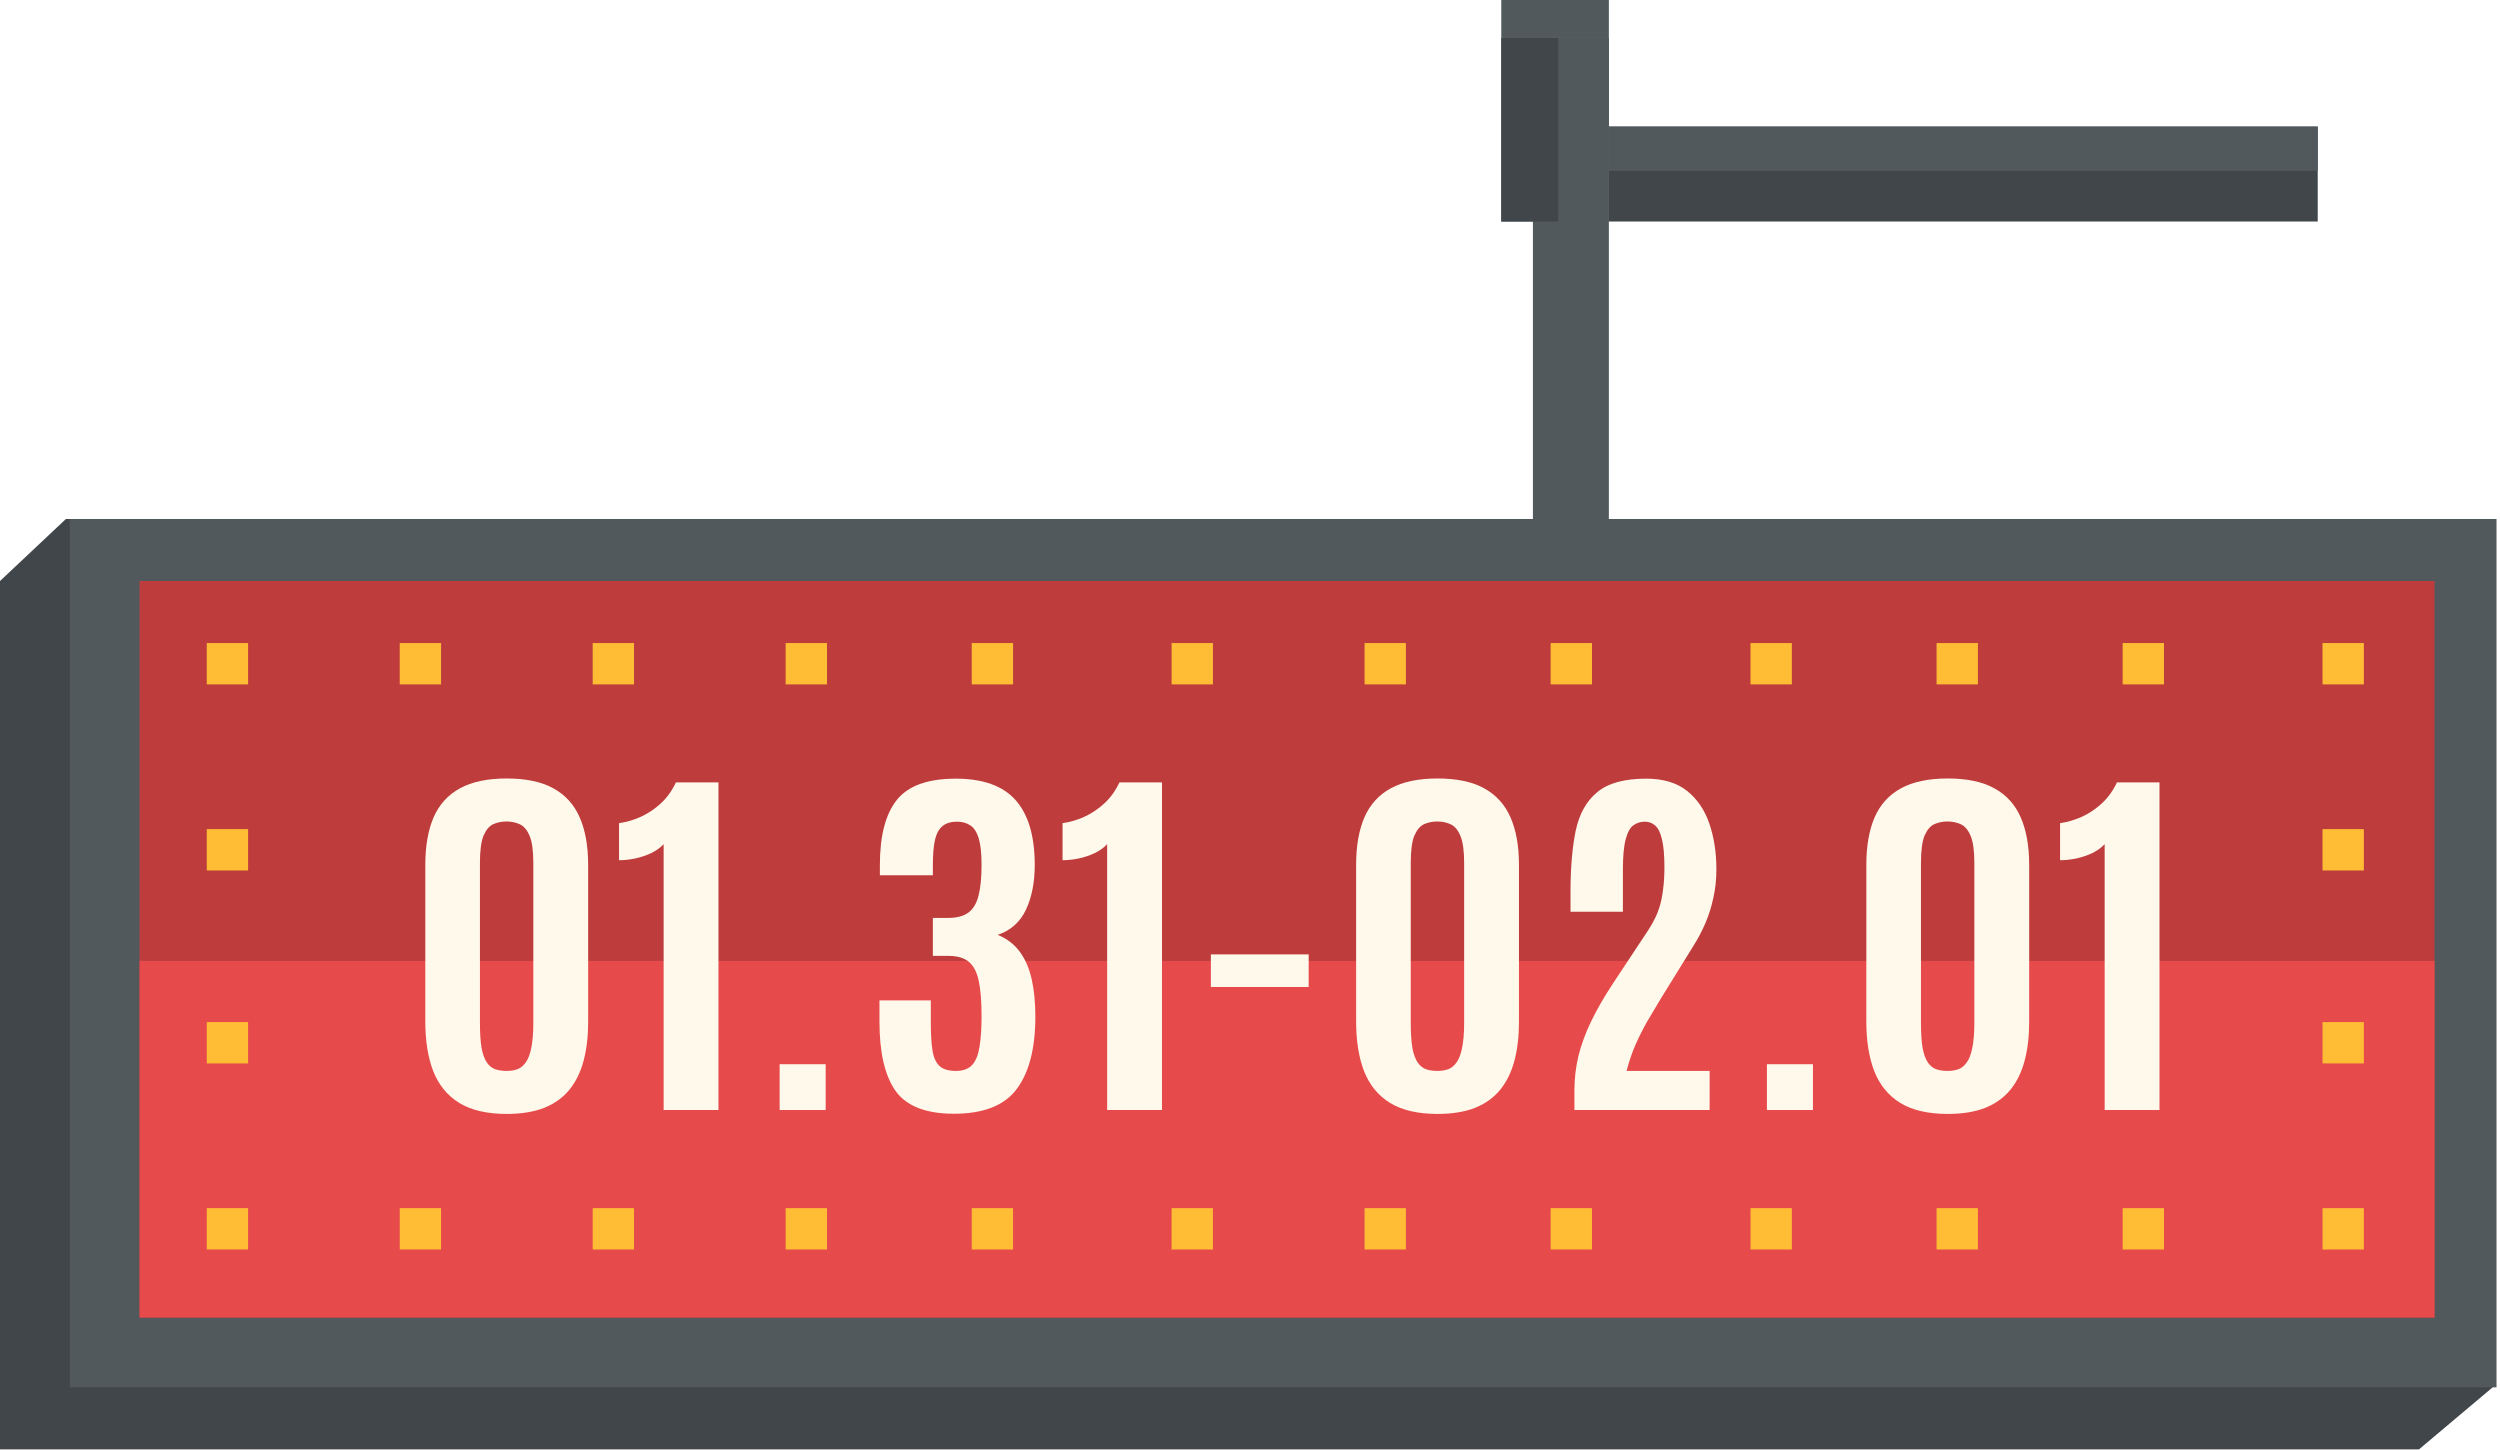
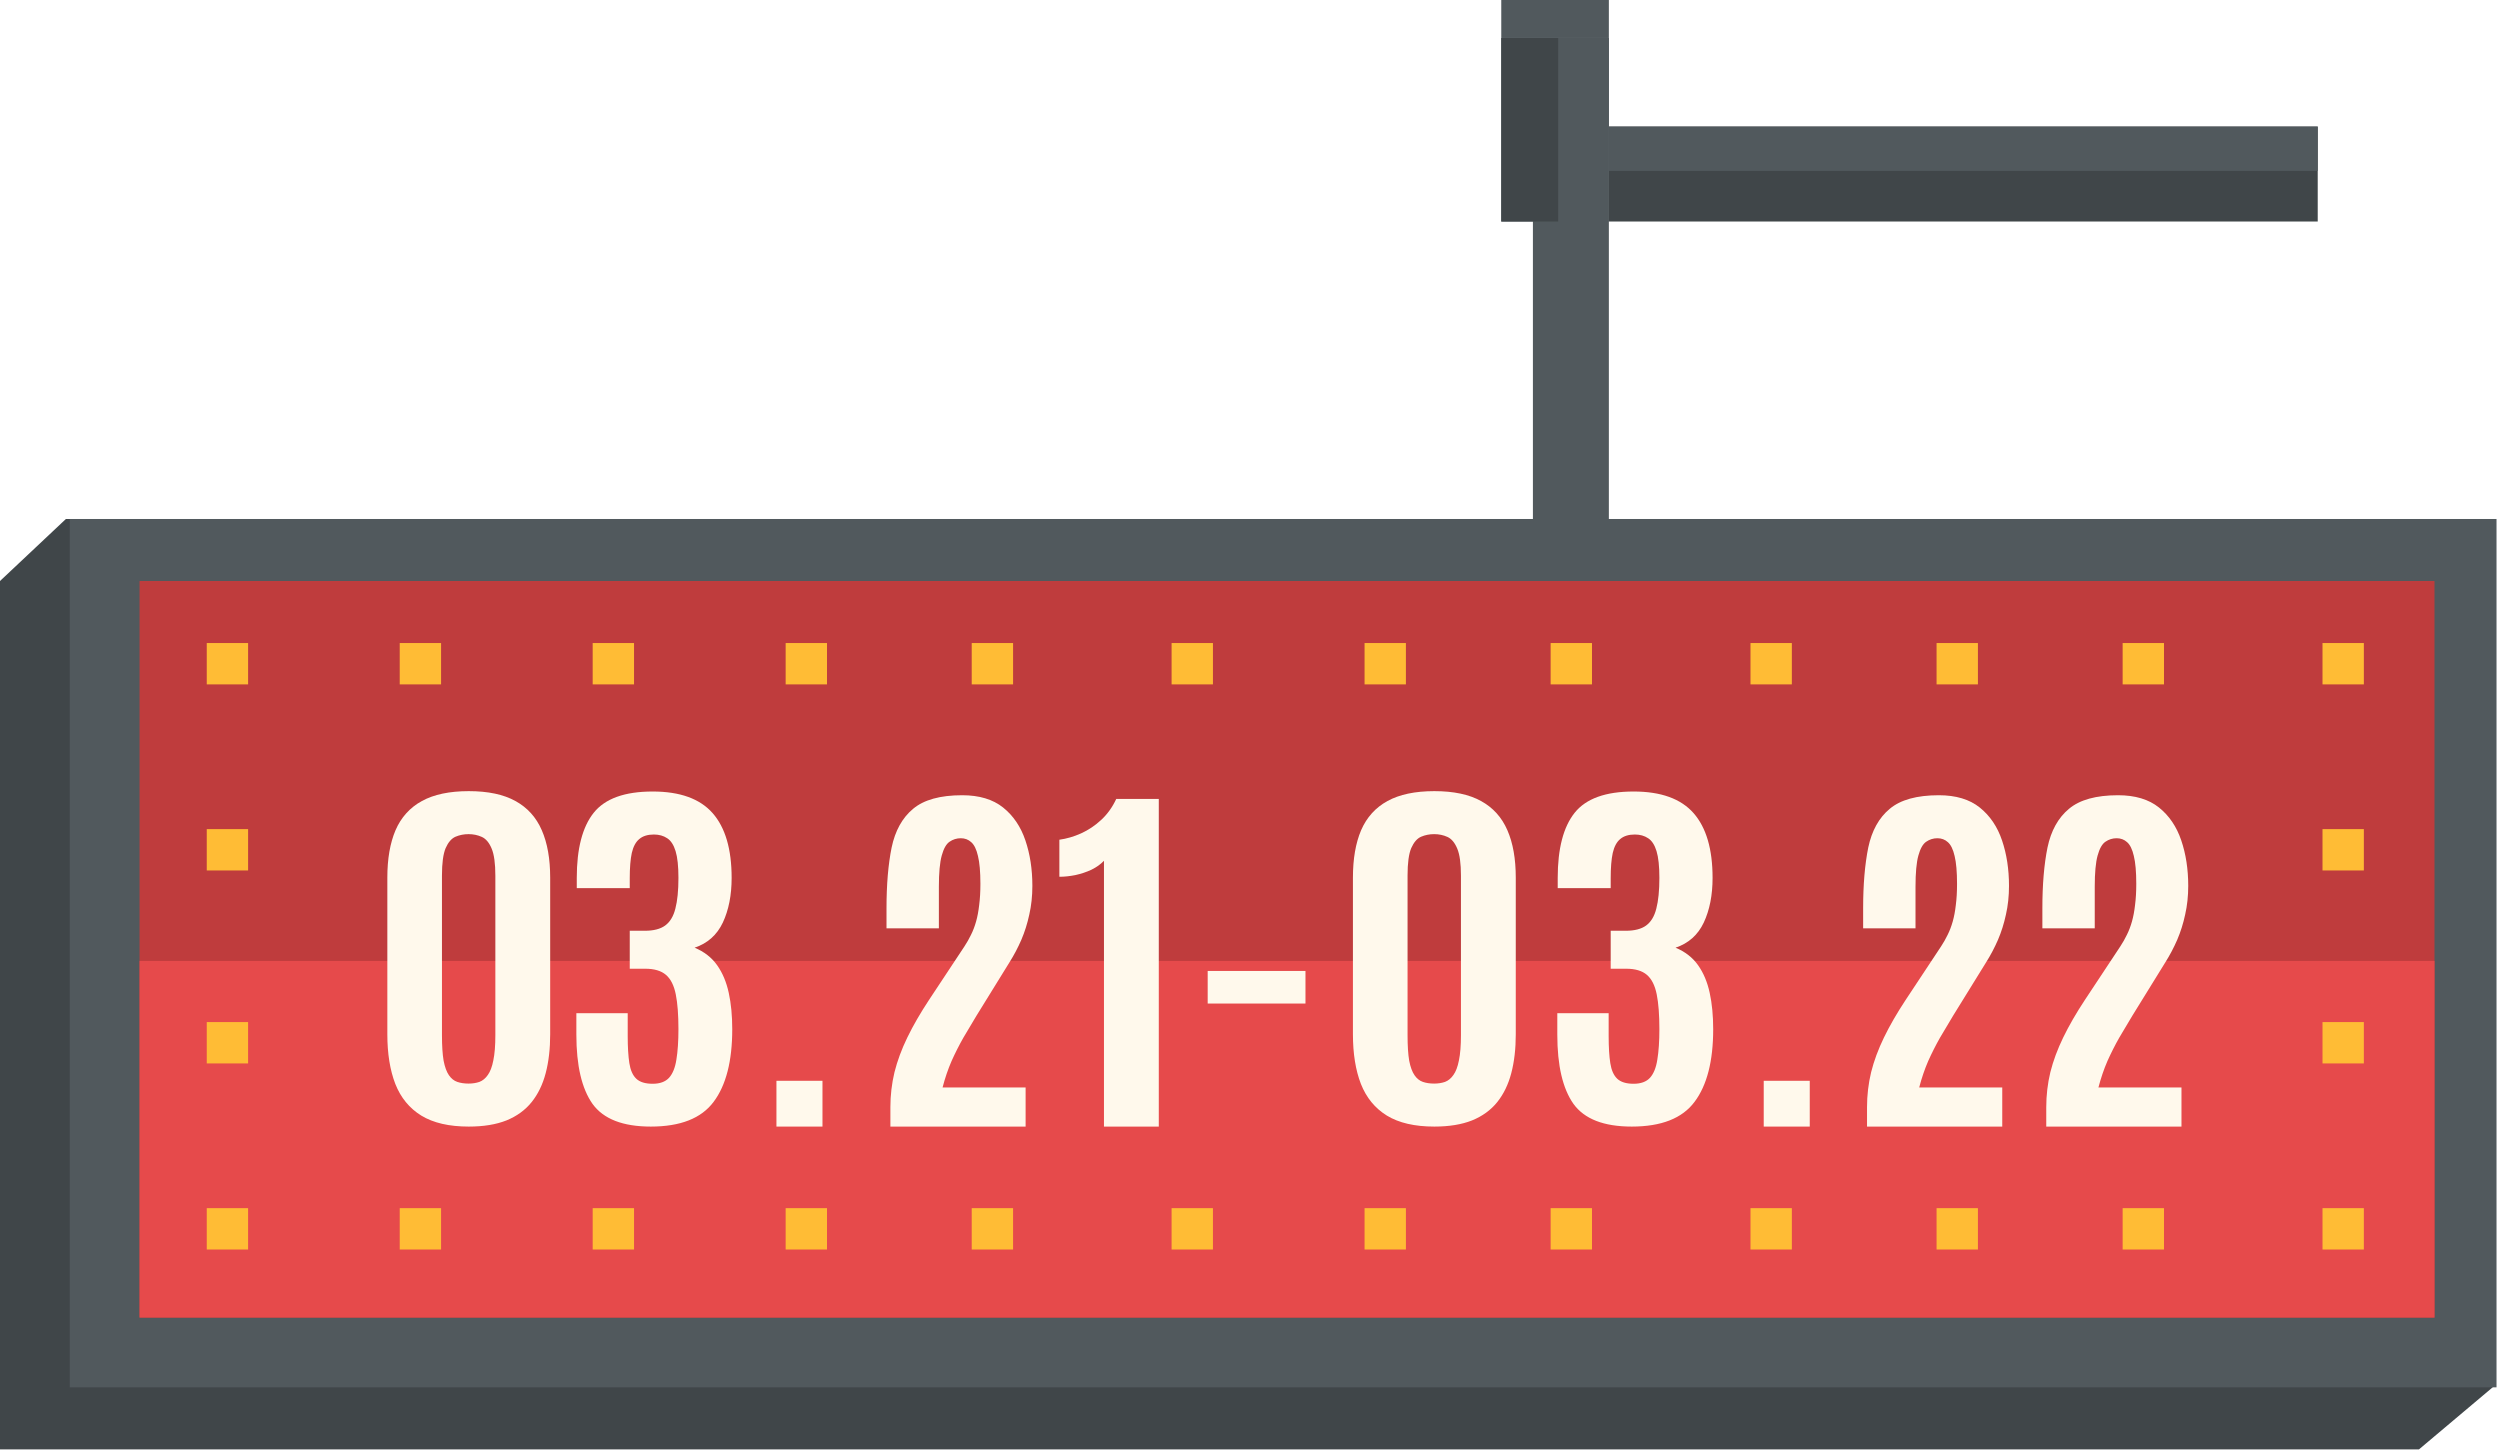
<svg xmlns="http://www.w3.org/2000/svg" width="395" height="229" viewBox="0 0 395 229" fill="none">
  <rect x="242.2" y="6" width="12" height="83" fill="#51595D" />
  <rect x="254.2" y="20" width="112" height="15" fill="#404649" />
  <rect x="254.2" y="20" width="112" height="7" fill="#51595D" />
  <rect x="237.2" y="6" width="17" height="29" fill="#51595D" />
  <rect x="237.2" y="6" width="9" height="29" fill="#404649" />
  <rect width="17" height="6" transform="matrix(1 0 0 -1 237.2 6)" fill="#51595D" />
  <path d="M0 91.8L10.412 82H393.837V219.2L382.2 229H0V91.8Z" fill="#404649" />
  <rect x="11.025" y="82" width="383.425" height="137.2" fill="#51595D" />
  <rect x="22.05" y="91.8" width="362.6" height="116.375" fill="#BF3C3D" />
  <rect x="22.05" y="151.825" width="362.6" height="56.35" fill="#E64A4B" />
  <rect x="32.667" y="101.6" width="6.533" height="6.533" fill="#FFBC35" />
  <rect x="32.667" y="131" width="6.533" height="6.533" fill="#FFBC35" />
  <rect x="32.667" y="161.489" width="6.533" height="6.533" fill="#FFBC35" />
  <rect x="366.956" y="131" width="6.533" height="6.533" fill="#FFBC35" />
  <rect x="366.956" y="161.489" width="6.533" height="6.533" fill="#FFBC35" />
  <rect x="32.667" y="190.889" width="6.533" height="6.533" fill="#FFBC35" />
  <rect x="63.156" y="101.6" width="6.533" height="6.533" fill="#FFBC35" />
  <rect x="93.644" y="101.6" width="6.533" height="6.533" fill="#FFBC35" />
  <rect x="124.133" y="101.6" width="6.533" height="6.533" fill="#FFBC35" />
  <rect x="153.533" y="101.6" width="6.533" height="6.533" fill="#FFBC35" />
  <rect x="185.111" y="101.6" width="6.533" height="6.533" fill="#FFBC35" />
  <rect x="215.6" y="101.6" width="6.533" height="6.533" fill="#FFBC35" />
  <rect x="245" y="101.6" width="6.533" height="6.533" fill="#FFBC35" />
  <rect x="276.578" y="101.6" width="6.533" height="6.533" fill="#FFBC35" />
  <rect x="305.978" y="101.6" width="6.533" height="6.533" fill="#FFBC35" />
  <rect x="335.378" y="101.6" width="6.533" height="6.533" fill="#FFBC35" />
  <rect x="366.956" y="101.6" width="6.533" height="6.533" fill="#FFBC35" />
  <rect x="63.156" y="190.889" width="6.533" height="6.533" fill="#FFBC35" />
  <rect x="93.644" y="190.889" width="6.533" height="6.533" fill="#FFBC35" />
  <rect x="124.133" y="190.889" width="6.533" height="6.533" fill="#FFBC35" />
  <rect x="153.533" y="190.889" width="6.533" height="6.533" fill="#FFBC35" />
  <rect x="185.111" y="190.889" width="6.533" height="6.533" fill="#FFBC35" />
  <rect x="215.6" y="190.889" width="6.533" height="6.533" fill="#FFBC35" />
  <rect x="245" y="190.889" width="6.533" height="6.533" fill="#FFBC35" />
  <rect x="276.578" y="190.889" width="6.533" height="6.533" fill="#FFBC35" />
  <rect x="305.978" y="190.889" width="6.533" height="6.533" fill="#FFBC35" />
  <rect x="335.378" y="190.889" width="6.533" height="6.533" fill="#FFBC35" />
  <rect x="366.956" y="190.889" width="6.533" height="6.533" fill="#FFBC35" />
-   <path d="M80.064 176C76.961 176 74.462 175.422 72.566 174.265C70.691 173.108 69.323 171.441 68.46 169.265C67.62 167.088 67.2 164.471 67.2 161.412V136.676C67.2 133.696 67.631 131.196 68.493 129.176C69.376 127.137 70.766 125.598 72.662 124.559C74.559 123.52 77.026 123 80.064 123C83.103 123 85.559 123.52 87.434 124.559C89.33 125.598 90.72 127.137 91.604 129.176C92.487 131.196 92.929 133.696 92.929 136.676V161.412C92.929 163.706 92.692 165.755 92.218 167.559C91.744 169.363 91 170.892 89.987 172.147C88.975 173.402 87.65 174.363 86.012 175.029C84.374 175.676 82.392 176 80.064 176ZM80.032 169.206C80.657 169.206 81.228 169.118 81.745 168.941C82.262 168.745 82.704 168.382 83.07 167.853C83.458 167.324 83.749 166.559 83.943 165.559C84.159 164.539 84.266 163.206 84.266 161.559V136.353C84.266 134.431 84.072 133.01 83.685 132.088C83.297 131.147 82.779 130.529 82.133 130.235C81.487 129.941 80.786 129.794 80.032 129.794C79.299 129.794 78.61 129.931 77.963 130.206C77.338 130.48 76.821 131.078 76.412 132C76.024 132.922 75.83 134.363 75.83 136.324V161.559C75.83 163.225 75.916 164.569 76.089 165.588C76.283 166.588 76.563 167.353 76.929 167.882C77.295 168.412 77.737 168.765 78.254 168.941C78.772 169.118 79.364 169.206 80.032 169.206Z" fill="#FFF9EC" />
-   <path d="M104.856 175.382V133.382C104.339 133.931 103.682 134.402 102.884 134.794C102.087 135.167 101.236 135.451 100.331 135.647C99.447 135.824 98.607 135.912 97.81 135.912V130.059C98.952 129.902 100.094 129.569 101.236 129.059C102.399 128.529 103.466 127.814 104.436 126.912C105.405 126.01 106.192 124.912 106.795 123.618H113.518V175.382H104.856Z" fill="#FFF9EC" />
-   <path d="M123.183 175.382V168.147H130.456V175.382H123.183Z" fill="#FFF9EC" />
-   <path d="M150.722 175.971C146.305 175.971 143.234 174.775 141.51 172.382C139.808 169.971 138.956 166.324 138.956 161.441V158.059H147.069V161.647C147.069 163.392 147.156 164.824 147.328 165.941C147.5 167.059 147.867 167.882 148.427 168.412C148.987 168.941 149.849 169.206 151.013 169.206C152.155 169.206 153.017 168.892 153.599 168.265C154.18 167.618 154.568 166.657 154.762 165.382C154.978 164.088 155.086 162.48 155.086 160.559C155.086 158.304 154.945 156.48 154.665 155.088C154.385 153.676 153.868 152.647 153.114 152C152.36 151.353 151.271 151.029 149.849 151.029H147.393V145.029H149.785C151.164 145.029 152.23 144.755 152.985 144.206C153.76 143.637 154.299 142.745 154.601 141.529C154.924 140.294 155.086 138.676 155.086 136.676C155.086 134.833 154.935 133.422 154.633 132.441C154.331 131.461 153.89 130.784 153.308 130.412C152.726 130.02 152.026 129.824 151.207 129.824C150.237 129.824 149.472 130.059 148.912 130.529C148.352 130.98 147.953 131.716 147.716 132.735C147.5 133.735 147.393 135.069 147.393 136.735V138.294H139.021V136.676C139.021 132.049 139.915 128.618 141.704 126.382C143.492 124.147 146.595 123.029 151.013 123.029C155.323 123.029 158.479 124.167 160.483 126.441C162.487 128.716 163.489 132.127 163.489 136.676C163.489 139.402 163.026 141.755 162.1 143.735C161.173 145.696 159.686 147.02 157.639 147.706C159.147 148.333 160.333 149.255 161.195 150.471C162.056 151.686 162.671 153.147 163.037 154.853C163.403 156.539 163.586 158.451 163.586 160.588C163.586 165.627 162.606 169.451 160.645 172.059C158.706 174.667 155.398 175.971 150.722 175.971Z" fill="#FFF9EC" />
-   <path d="M174.932 175.382V133.382C174.415 133.931 173.757 134.402 172.96 134.794C172.163 135.167 171.312 135.451 170.407 135.647C169.523 135.824 168.683 135.912 167.885 135.912V130.059C169.027 129.902 170.169 129.569 171.312 129.059C172.475 128.529 173.542 127.814 174.511 126.912C175.481 126.01 176.268 124.912 176.871 123.618H183.594V175.382H174.932Z" fill="#FFF9EC" />
-   <path d="M191.319 155.941V150.794H206.77V155.941H191.319Z" fill="#FFF9EC" />
-   <path d="M227.133 176C224.03 176 221.53 175.422 219.634 174.265C217.759 173.108 216.391 171.441 215.529 169.265C214.689 167.088 214.268 164.471 214.268 161.412V136.676C214.268 133.696 214.699 131.196 215.561 129.176C216.445 127.137 217.835 125.598 219.731 124.559C221.627 123.52 224.095 123 227.133 123C230.171 123 232.628 123.52 234.503 124.559C236.399 125.598 237.789 127.137 238.672 129.176C239.556 131.196 239.997 133.696 239.997 136.676V161.412C239.997 163.706 239.76 165.755 239.286 167.559C238.812 169.363 238.069 170.892 237.056 172.147C236.043 173.402 234.718 174.363 233.08 175.029C231.443 175.676 229.46 176 227.133 176ZM227.101 169.206C227.726 169.206 228.297 169.118 228.814 168.941C229.331 168.745 229.773 168.382 230.139 167.853C230.527 167.324 230.818 166.559 231.012 165.559C231.227 164.539 231.335 163.206 231.335 161.559V136.353C231.335 134.431 231.141 133.01 230.753 132.088C230.365 131.147 229.848 130.529 229.202 130.235C228.555 129.941 227.855 129.794 227.101 129.794C226.368 129.794 225.678 129.931 225.032 130.206C224.407 130.48 223.89 131.078 223.48 132C223.093 132.922 222.899 134.363 222.899 136.324V161.559C222.899 163.225 222.985 164.569 223.157 165.588C223.351 166.588 223.631 167.353 223.998 167.882C224.364 168.412 224.806 168.765 225.323 168.941C225.84 169.118 226.433 169.206 227.101 169.206Z" fill="#FFF9EC" />
-   <path d="M248.757 175.382V172.324C248.757 170.441 248.972 168.598 249.403 166.794C249.856 164.99 250.535 163.157 251.44 161.294C252.345 159.431 253.476 157.471 254.834 155.412L260.458 146.912C260.846 146.324 261.19 145.716 261.492 145.088C261.815 144.441 262.085 143.735 262.3 142.971C262.516 142.206 262.677 141.343 262.785 140.382C262.914 139.402 262.979 138.284 262.979 137.029C262.979 135.127 262.85 133.657 262.591 132.618C262.354 131.578 261.998 130.853 261.524 130.441C261.072 130.029 260.522 129.824 259.876 129.824C259.229 129.824 258.637 130.01 258.098 130.382C257.581 130.735 257.172 131.461 256.87 132.559C256.568 133.637 256.417 135.284 256.417 137.5V144.059H248.143V140.882C248.143 137.157 248.412 133.961 248.951 131.294C249.511 128.627 250.642 126.588 252.345 125.176C254.047 123.745 256.633 123.029 260.102 123.029C262.796 123.029 264.951 123.676 266.567 124.971C268.183 126.265 269.357 128 270.09 130.176C270.823 132.333 271.189 134.725 271.189 137.353C271.189 138.961 271.027 140.471 270.704 141.882C270.402 143.294 269.982 144.627 269.443 145.882C268.905 147.118 268.291 148.284 267.601 149.382L262.365 157.853C261.675 158.99 260.986 160.147 260.296 161.324C259.628 162.5 259.003 163.735 258.421 165.029C257.861 166.324 257.387 167.716 256.999 169.206H270.122V175.382H248.757Z" fill="#FFF9EC" />
-   <path d="M279.173 175.382V168.147H286.445V175.382H279.173Z" fill="#FFF9EC" />
-   <path d="M307.746 176C304.643 176 302.143 175.422 300.247 174.265C298.372 173.108 297.004 171.441 296.142 169.265C295.302 167.088 294.881 164.471 294.881 161.412V136.676C294.881 133.696 295.312 131.196 296.174 129.176C297.058 127.137 298.448 125.598 300.344 124.559C302.24 123.52 304.708 123 307.746 123C310.784 123 313.241 123.52 315.115 124.559C317.012 125.598 318.402 127.137 319.285 129.176C320.169 131.196 320.61 133.696 320.61 136.676V161.412C320.61 163.706 320.373 165.755 319.899 167.559C319.425 169.363 318.682 170.892 317.669 172.147C316.656 173.402 315.331 174.363 313.693 175.029C312.056 175.676 310.073 176 307.746 176ZM307.714 169.206C308.338 169.206 308.91 169.118 309.427 168.941C309.944 168.745 310.386 168.382 310.752 167.853C311.14 167.324 311.431 166.559 311.625 165.559C311.84 164.539 311.948 163.206 311.948 161.559V136.353C311.948 134.431 311.754 133.01 311.366 132.088C310.978 131.147 310.461 130.529 309.815 130.235C309.168 129.941 308.468 129.794 307.714 129.794C306.981 129.794 306.291 129.931 305.645 130.206C305.02 130.48 304.503 131.078 304.093 132C303.706 132.922 303.512 134.363 303.512 136.324V161.559C303.512 163.225 303.598 164.569 303.77 165.588C303.964 166.588 304.244 167.353 304.611 167.882C304.977 168.412 305.419 168.765 305.936 168.941C306.453 169.118 307.046 169.206 307.714 169.206Z" fill="#FFF9EC" />
-   <path d="M332.537 175.382V133.382C332.02 133.931 331.363 134.402 330.566 134.794C329.768 135.167 328.917 135.451 328.012 135.647C327.129 135.824 326.288 135.912 325.491 135.912V130.059C326.633 129.902 327.775 129.569 328.917 129.059C330.081 128.529 331.148 127.814 332.117 126.912C333.087 126.01 333.873 124.912 334.477 123.618H341.2V175.382H332.537Z" fill="#FFF9EC" />
+   <path d="M74.064 178C70.961 178 68.462 177.422 66.566 176.265C64.691 175.108 63.322 173.441 62.461 171.265C61.62 169.088 61.2 166.471 61.2 163.412V138.677C61.2 135.696 61.631 133.196 62.493 131.177C63.376 129.137 64.766 127.598 66.662 126.559C68.559 125.52 71.026 125 74.064 125C77.103 125 79.559 125.52 81.434 126.559C83.33 127.598 84.72 129.137 85.604 131.177C86.487 133.196 86.929 135.696 86.929 138.677V163.412C86.929 165.706 86.692 167.755 86.218 169.559C85.744 171.363 85 172.892 83.987 174.147C82.975 175.402 81.65 176.363 80.012 177.029C78.374 177.677 76.392 178 74.064 178ZM74.032 171.206C74.657 171.206 75.228 171.118 75.745 170.941C76.262 170.745 76.704 170.382 77.07 169.853C77.458 169.324 77.749 168.559 77.943 167.559C78.159 166.539 78.266 165.206 78.266 163.559V138.353C78.266 136.431 78.072 135.01 77.685 134.088C77.297 133.147 76.779 132.529 76.133 132.235C75.487 131.941 74.786 131.794 74.032 131.794C73.299 131.794 72.61 131.931 71.963 132.206C71.338 132.48 70.821 133.078 70.412 134C70.024 134.922 69.83 136.363 69.83 138.324V163.559C69.83 165.226 69.916 166.569 70.089 167.588C70.283 168.588 70.563 169.353 70.929 169.882C71.295 170.412 71.737 170.765 72.254 170.941C72.772 171.118 73.364 171.206 74.032 171.206Z" fill="#FFF9EC" />
+   <path d="M122.678 178V170.765H129.951V178H122.678Z" fill="#FFF9EC" />
+   <path d="M174.427 178V136C173.909 136.549 173.252 137.02 172.455 137.412C171.658 137.784 170.806 138.069 169.901 138.265C169.018 138.441 168.178 138.529 167.38 138.529V132.676C168.522 132.52 169.664 132.186 170.806 131.676C171.97 131.147 173.037 130.431 174.006 129.529C174.976 128.627 175.763 127.529 176.366 126.235H183.089V178H174.427Z" fill="#FFF9EC" />
+   <path d="M190.814 158.559V153.412H206.265V158.559H190.814Z" fill="#FFF9EC" />
+   <path d="M226.628 178C223.525 178 221.025 177.422 219.129 176.265C217.254 175.108 215.886 173.441 215.024 171.265C214.184 169.088 213.763 166.471 213.763 163.412V138.676C213.763 135.696 214.194 133.196 215.056 131.176C215.94 129.137 217.33 127.598 219.226 126.559C221.122 125.52 223.59 125 226.628 125C229.666 125 232.123 125.52 233.997 126.559C235.894 127.598 237.284 129.137 238.167 131.176C239.051 133.196 239.492 135.696 239.492 138.676V163.412C239.492 165.706 239.255 167.755 238.781 169.559C238.307 171.363 237.564 172.892 236.551 174.147C235.538 175.402 234.213 176.363 232.575 177.029C230.938 177.676 228.955 178 226.628 178ZM226.596 171.206C227.22 171.206 227.792 171.118 228.309 170.941C228.826 170.745 229.268 170.382 229.634 169.853C230.022 169.324 230.313 168.559 230.507 167.559C230.722 166.539 230.83 165.206 230.83 163.559V138.353C230.83 136.431 230.636 135.01 230.248 134.088C229.86 133.147 229.343 132.529 228.697 132.235C228.05 131.941 227.35 131.794 226.596 131.794C225.863 131.794 225.173 131.931 224.527 132.206C223.902 132.48 223.385 133.078 222.975 134C222.588 134.922 222.394 136.363 222.394 138.324V163.559C222.394 165.225 222.48 166.569 222.652 167.588C222.846 168.588 223.126 169.353 223.493 169.882C223.859 170.412 224.301 170.765 224.818 170.941C225.335 171.118 225.928 171.206 226.596 171.206Z" fill="#FFF9EC" />
+   <path d="M278.668 178V170.765H285.94V178H278.668Z" fill="#FFF9EC" />
+   <path d="M102.83 178C98.413 178 95.342 176.804 93.618 174.412C91.916 172 91.065 168.353 91.065 163.471V160.088H99.178V163.676C99.178 165.422 99.264 166.853 99.436 167.971C99.609 169.088 99.975 169.912 100.536 170.441C101.096 170.971 101.958 171.235 103.121 171.235C104.263 171.235 105.125 170.922 105.707 170.294C106.289 169.647 106.677 168.686 106.871 167.412C107.086 166.118 107.194 164.51 107.194 162.588C107.194 160.333 107.054 158.51 106.774 157.118C106.494 155.706 105.977 154.676 105.222 154.029C104.468 153.382 103.38 153.059 101.958 153.059H99.501V147.059H101.893C103.272 147.059 104.339 146.784 105.093 146.235C105.869 145.667 106.407 144.774 106.709 143.559C107.032 142.324 107.194 140.706 107.194 138.706C107.194 136.863 107.043 135.451 106.741 134.471C106.44 133.49 105.998 132.814 105.416 132.441C104.834 132.049 104.134 131.853 103.315 131.853C102.346 131.853 101.581 132.088 101.02 132.559C100.46 133.01 100.061 133.745 99.824 134.765C99.609 135.765 99.501 137.098 99.501 138.765V140.324H91.13V138.706C91.13 134.078 92.024 130.647 93.812 128.412C95.601 126.176 98.704 125.059 103.121 125.059C107.431 125.059 110.588 126.196 112.592 128.471C114.596 130.745 115.598 134.157 115.598 138.706C115.598 141.431 115.135 143.784 114.208 145.765C113.281 147.725 111.795 149.049 109.747 149.735C111.256 150.363 112.441 151.284 113.303 152.5C114.165 153.716 114.779 155.176 115.145 156.882C115.512 158.569 115.695 160.48 115.695 162.618C115.695 167.657 114.714 171.48 112.754 174.088C110.814 176.696 107.506 178 102.83 178Z" fill="#FFF9EC" />
+   <path d="M140.682 178V174.941C140.682 173.059 140.897 171.216 141.328 169.412C141.781 167.608 142.459 165.774 143.364 163.912C144.269 162.049 145.401 160.088 146.758 158.029L152.382 149.529C152.77 148.941 153.115 148.333 153.417 147.706C153.74 147.059 154.009 146.353 154.225 145.588C154.44 144.824 154.602 143.961 154.71 143C154.839 142.02 154.904 140.902 154.904 139.647C154.904 137.745 154.774 136.274 154.516 135.235C154.279 134.196 153.923 133.471 153.449 133.059C152.997 132.647 152.447 132.441 151.801 132.441C151.154 132.441 150.562 132.627 150.023 133C149.506 133.353 149.096 134.078 148.795 135.176C148.493 136.255 148.342 137.902 148.342 140.118V146.676H140.068V143.5C140.068 139.774 140.337 136.578 140.876 133.912C141.436 131.245 142.567 129.206 144.269 127.794C145.972 126.363 148.558 125.647 152.027 125.647C154.721 125.647 156.875 126.294 158.491 127.588C160.108 128.882 161.282 130.618 162.015 132.794C162.747 134.951 163.114 137.343 163.114 139.971C163.114 141.578 162.952 143.088 162.629 144.5C162.327 145.912 161.907 147.245 161.368 148.5C160.83 149.735 160.215 150.902 159.526 152L154.29 160.471C153.6 161.608 152.91 162.765 152.221 163.941C151.553 165.118 150.928 166.353 150.346 167.647C149.786 168.941 149.312 170.333 148.924 171.824H162.047V178H140.682Z" fill="#FFF9EC" />
+   <path d="M257.819 178C253.402 178 250.331 176.804 248.607 174.412C246.905 172 246.054 168.353 246.054 163.471V160.088H254.167V163.676C254.167 165.422 254.253 166.853 254.425 167.971C254.598 169.088 254.964 169.912 255.524 170.441C256.085 170.971 256.947 171.235 258.11 171.235C259.252 171.235 260.114 170.922 260.696 170.294C261.278 169.647 261.666 168.686 261.86 167.412C262.075 166.118 262.183 164.51 262.183 162.588C262.183 160.333 262.043 158.51 261.763 157.118C261.483 155.706 260.965 154.676 260.211 154.029C259.457 153.382 258.369 153.059 256.947 153.059H254.49V147.059H256.882C258.261 147.059 259.328 146.784 260.082 146.235C260.858 145.667 261.396 144.774 261.698 143.559C262.021 142.324 262.183 140.706 262.183 138.706C262.183 136.863 262.032 135.451 261.73 134.471C261.429 133.49 260.987 132.814 260.405 132.441C259.823 132.049 259.123 131.853 258.304 131.853C257.335 131.853 256.57 132.088 256.009 132.559C255.449 133.01 255.05 133.745 254.813 134.765C254.598 135.765 254.49 137.098 254.49 138.765V140.324H246.119V138.706C246.119 134.078 247.013 130.647 248.801 128.412C250.59 126.176 253.693 125.059 258.11 125.059C262.42 125.059 265.577 126.196 267.581 128.471C269.585 130.745 270.587 134.157 270.587 138.706C270.587 141.431 270.124 143.784 269.197 145.765C268.27 147.725 266.784 149.049 264.736 149.735C266.245 150.363 267.43 151.284 268.292 152.5C269.154 153.716 269.768 155.176 270.134 156.882C270.501 158.569 270.684 160.48 270.684 162.618C270.684 167.657 269.703 171.48 267.742 174.088C265.803 176.696 262.495 178 257.819 178Z" fill="#FFF9EC" />
+   <path d="M294.99 178V174.941C294.99 173.059 295.206 171.215 295.637 169.412C296.089 167.608 296.768 165.774 297.673 163.912C298.578 162.049 299.71 160.088 301.067 158.029L306.691 149.529C307.079 148.941 307.424 148.333 307.726 147.706C308.049 147.059 308.318 146.353 308.534 145.588C308.749 144.823 308.911 143.961 309.019 143C309.148 142.019 309.212 140.902 309.212 139.647C309.212 137.745 309.083 136.274 308.825 135.235C308.588 134.196 308.232 133.47 307.758 133.059C307.305 132.647 306.756 132.441 306.11 132.441C305.463 132.441 304.87 132.627 304.332 133C303.815 133.353 303.405 134.078 303.104 135.176C302.802 136.255 302.651 137.902 302.651 140.117V146.676H294.376V143.5C294.376 139.774 294.646 136.578 295.184 133.912C295.745 131.245 296.876 129.206 298.578 127.794C300.281 126.363 302.866 125.647 306.336 125.647C309.029 125.647 311.184 126.294 312.8 127.588C314.416 128.882 315.591 130.617 316.324 132.794C317.056 134.951 317.422 137.343 317.422 139.97C317.422 141.578 317.261 143.088 316.938 144.5C316.636 145.912 316.216 147.245 315.677 148.5C315.138 149.735 314.524 150.902 313.835 152L308.598 160.47C307.909 161.608 307.219 162.765 306.53 163.941C305.862 165.117 305.237 166.353 304.655 167.647C304.095 168.941 303.621 170.333 303.233 171.823H316.356V178H294.99Z" fill="#FFF9EC" />
+   <path d="M323.309 178V174.941C323.309 173.059 323.524 171.216 323.955 169.412C324.408 167.608 325.087 165.774 325.992 163.912C326.897 162.049 328.028 160.088 329.386 158.029L335.01 149.529C335.398 148.941 335.742 148.333 336.044 147.706C336.367 147.059 336.637 146.353 336.852 145.588C337.068 144.824 337.229 143.961 337.337 143C337.466 142.02 337.531 140.902 337.531 139.647C337.531 137.745 337.402 136.274 337.143 135.235C336.906 134.196 336.55 133.471 336.076 133.059C335.624 132.647 335.074 132.441 334.428 132.441C333.782 132.441 333.189 132.627 332.65 133C332.133 133.353 331.724 134.078 331.422 135.176C331.12 136.255 330.969 137.902 330.969 140.118V146.676H322.695V143.5C322.695 139.774 322.964 136.578 323.503 133.912C324.063 131.245 325.194 129.206 326.897 127.794C328.599 126.363 331.185 125.647 334.654 125.647C337.348 125.647 339.503 126.294 341.119 127.588C342.735 128.882 343.909 130.618 344.642 132.794C345.375 134.951 345.741 137.343 345.741 139.971C345.741 141.578 345.579 143.088 345.256 144.5C344.954 145.912 344.534 147.245 343.996 148.5C343.457 149.735 342.843 150.902 342.153 152L336.917 160.471C336.227 161.608 335.538 162.765 334.848 163.941C334.18 165.118 333.555 166.353 332.973 167.647C332.413 168.941 331.939 170.333 331.551 171.824H344.674V178H323.309Z" fill="#FFF9EC" />
</svg>
